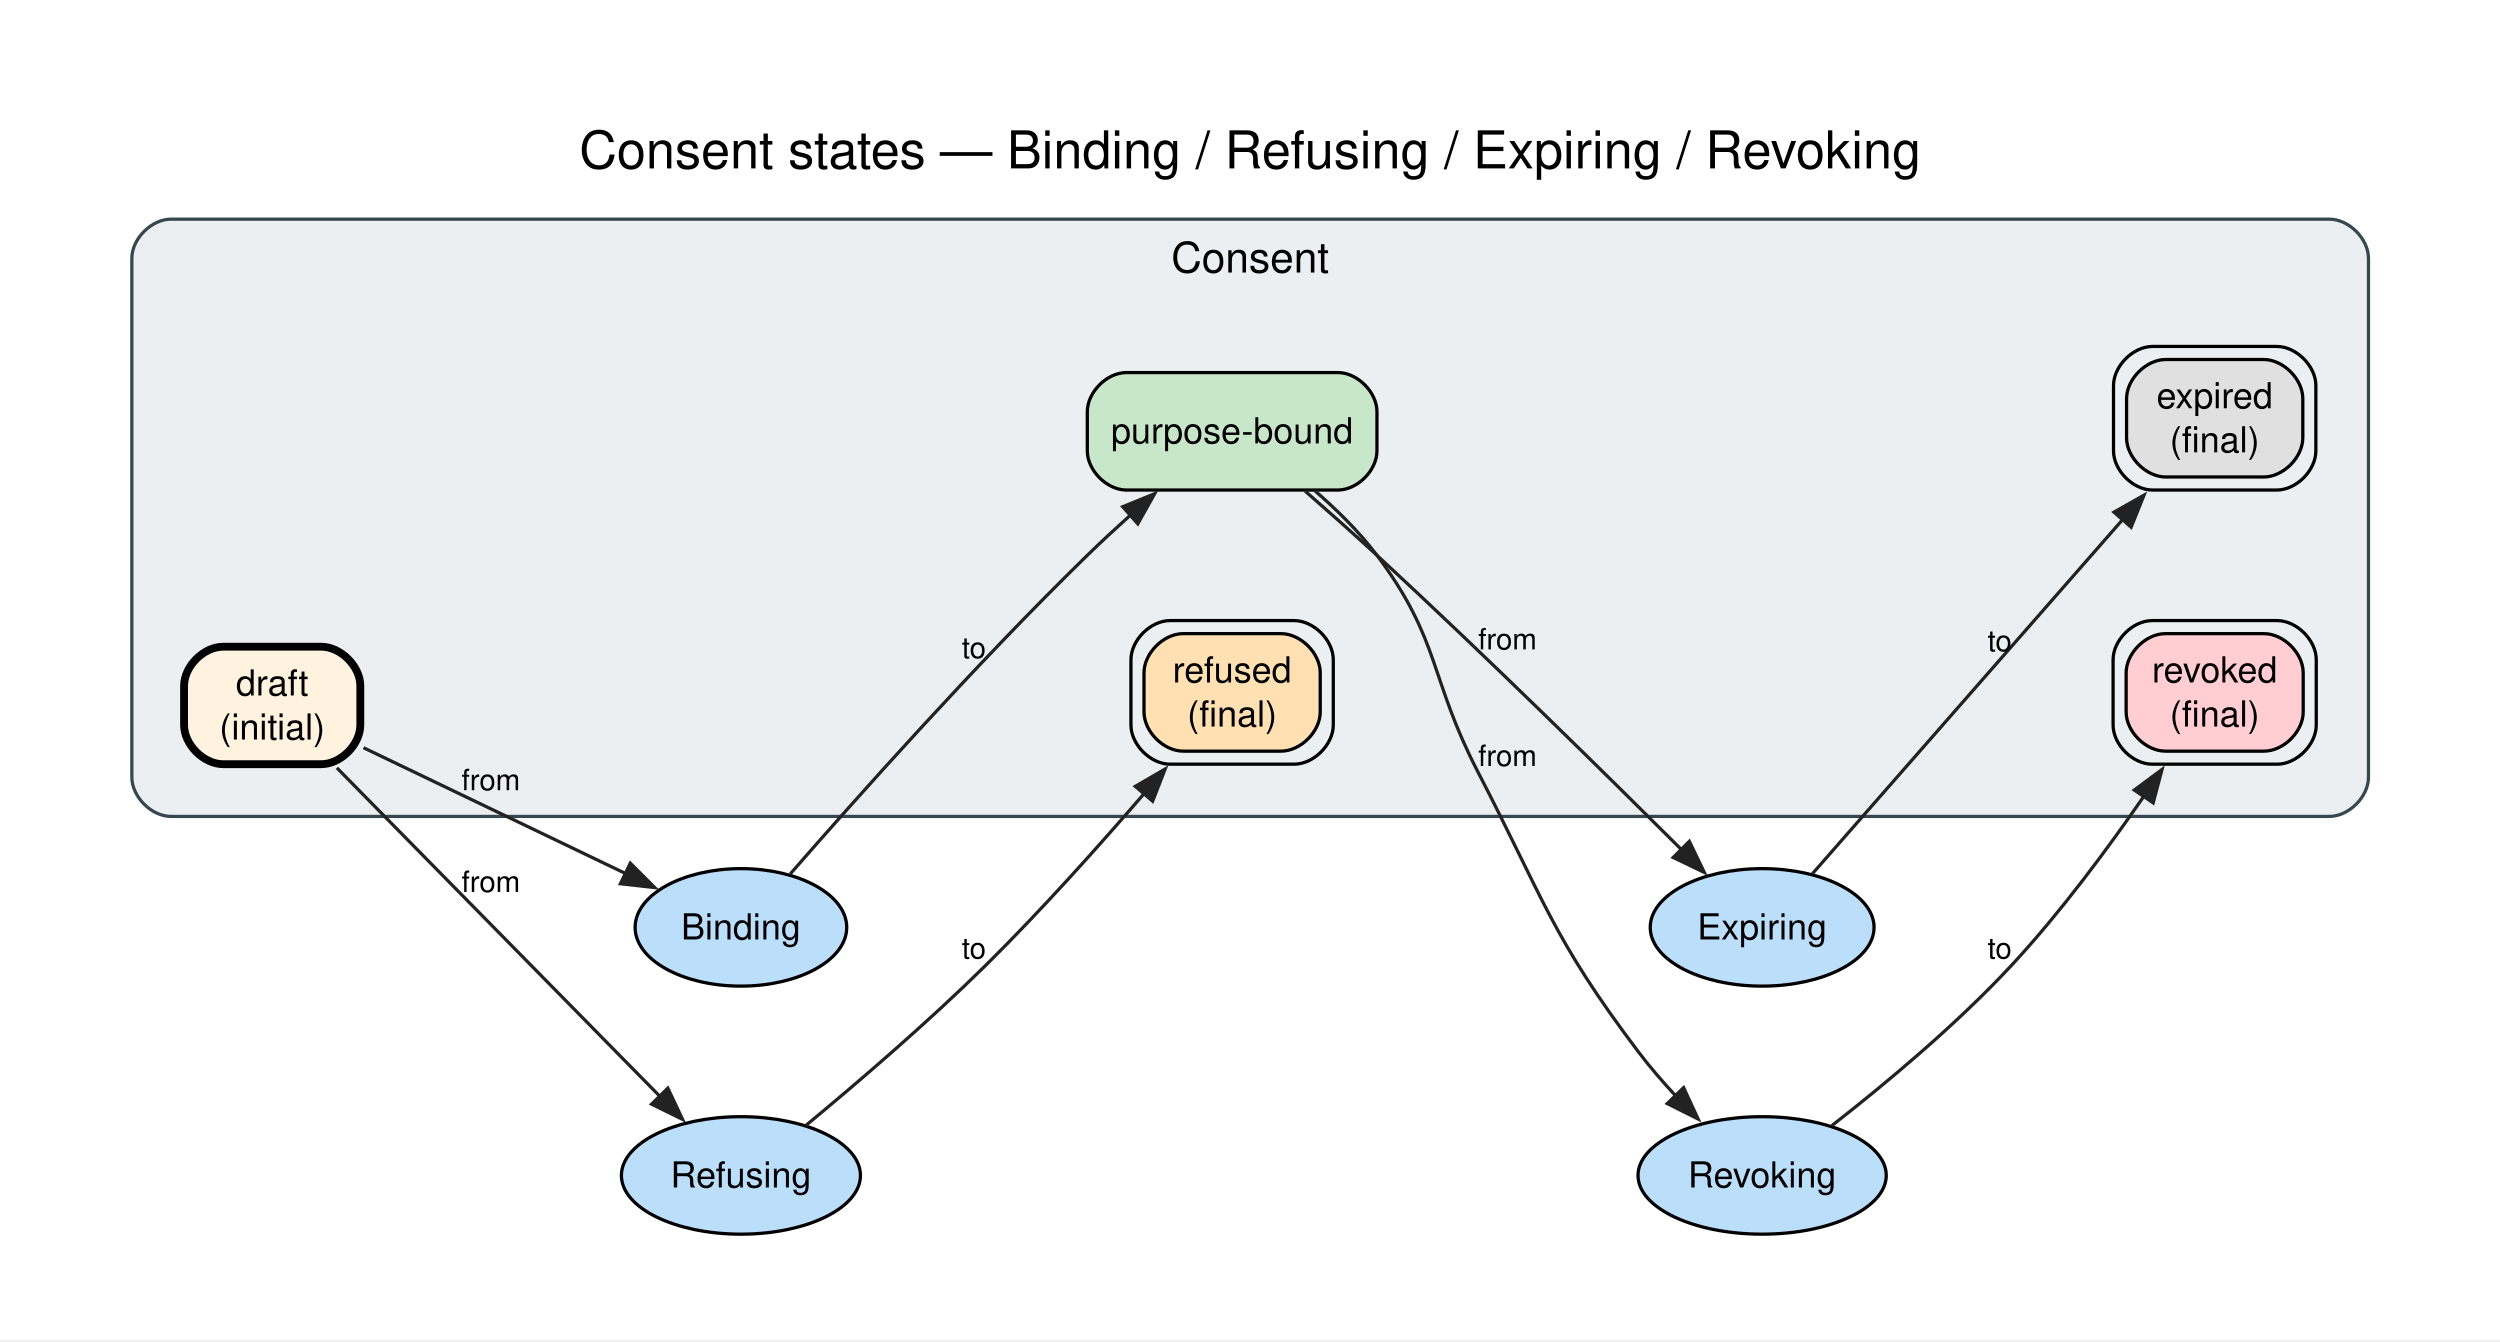
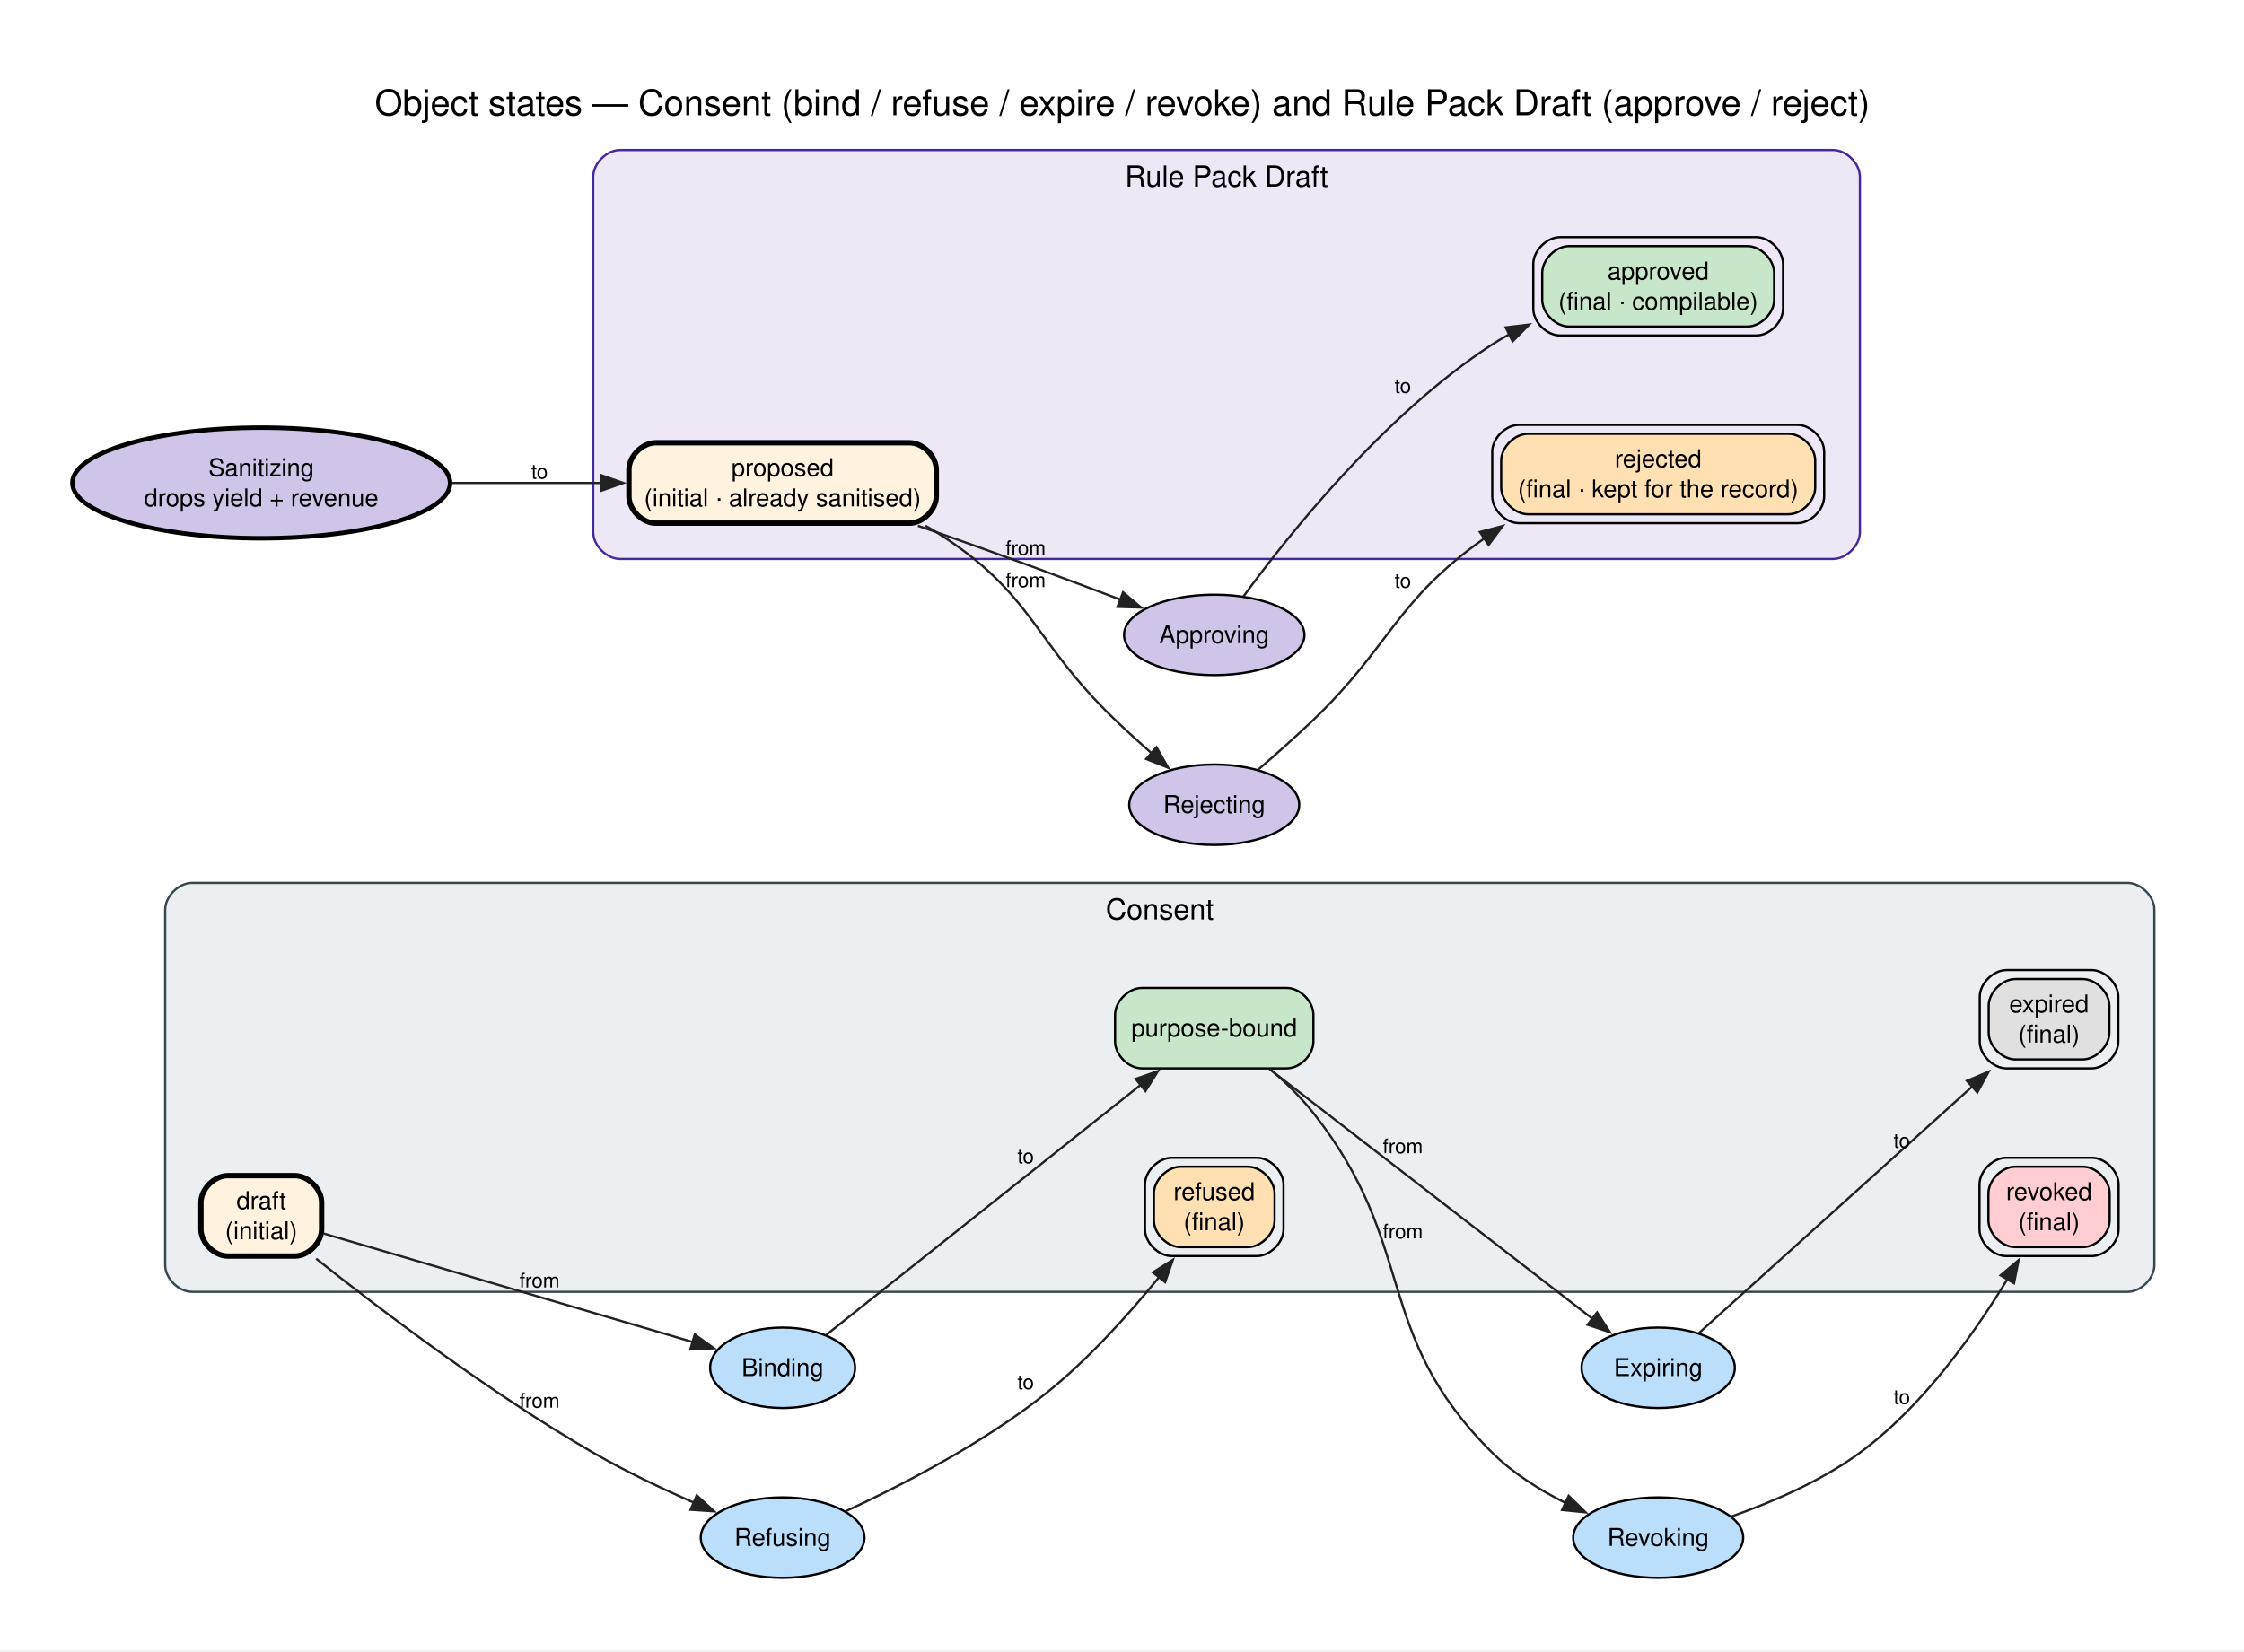
- <svg xmlns="http://www.w3.org/2000/svg" width="766pt" height="411pt" viewBox="0.00 0.00 766.00 411.00">
-   <g id="graph0" class="graph" transform="scale(1 1) rotate(0) translate(32.4 378.15)">
-     <polygon fill="white" stroke="none" points="-32.4,32.4 -32.4,-378.15 733.7,-378.15 733.7,32.4 -32.4,32.4" />
-     <text xml:space="preserve" text-anchor="middle" x="350.65" y="-326.55" font-family="Helvetica,sans-Serif" font-size="16.00">Consent states — Binding / Refusing / Expiring / Revoking</text>
+ <svg xmlns="http://www.w3.org/2000/svg" width="1004pt" height="739pt" viewBox="0.00 0.00 1004.00 739.00">
+   <g id="graph0" class="graph" transform="scale(1 1) rotate(0) translate(32.4 706.15)">
+     <polygon fill="white" stroke="none" points="-32.4,32.4 -32.4,-706.15 971.9,-706.15 971.9,32.4 -32.4,32.4" />
+     <text xml:space="preserve" text-anchor="middle" x="469.75" y="-654.55" font-family="Helvetica,sans-Serif" font-size="16.00">Object states — Consent (bind / refuse / expire / revoke) and Rule Pack Draft (approve / reject)</text>
    <g id="clust1" class="cluster">
-       <path fill="#eceff1" stroke="#37474f" d="M20,-128C20,-128 681.3,-128 681.3,-128 687.3,-128 693.3,-134 693.3,-140 693.3,-140 693.3,-299 693.3,-299 693.3,-305 687.3,-311 681.3,-311 681.3,-311 20,-311 20,-311 14,-311 8,-305 8,-299 8,-299 8,-140 8,-140 8,-134 14,-128 20,-128" />
-       <text xml:space="preserve" text-anchor="middle" x="350.65" y="-294.65" font-family="Helvetica,sans-Serif" font-size="13.00">Consent</text>
+       <path fill="#eceff1" stroke="#37474f" d="M53.5,-128C53.5,-128 919.5,-128 919.5,-128 925.5,-128 931.5,-134 931.5,-140 931.5,-140 931.5,-299 931.5,-299 931.5,-305 925.5,-311 919.5,-311 919.5,-311 53.5,-311 53.5,-311 47.5,-311 41.5,-305 41.5,-299 41.5,-299 41.5,-140 41.5,-140 41.5,-134 47.5,-128 53.5,-128" />
+       <text xml:space="preserve" text-anchor="middle" x="486.5" y="-294.65" font-family="Helvetica,sans-Serif" font-size="13.00">Consent</text>
+     </g>
+     <g id="clust2" class="cluster">
+       <path fill="#ede7f6" stroke="#4527a0" d="M245,-456C245,-456 787.75,-456 787.75,-456 793.75,-456 799.75,-462 799.75,-468 799.75,-468 799.75,-627 799.75,-627 799.75,-633 793.75,-639 787.75,-639 787.75,-639 245,-639 245,-639 239,-639 233,-633 233,-627 233,-627 233,-468 233,-468 233,-462 239,-456 245,-456" />
+       <text xml:space="preserve" text-anchor="middle" x="516.37" y="-622.65" font-family="Helvetica,sans-Serif" font-size="13.00">Rule Pack Draft</text>
    </g>
    <g id="node1" class="node">
-       <path fill="#fff3e0" stroke="black" stroke-width="2.4" d="M66,-180C66,-180 36,-180 36,-180 30,-180 24,-174 24,-168 24,-168 24,-156 24,-156 24,-150 30,-144 36,-144 36,-144 66,-144 66,-144 72,-144 78,-150 78,-156 78,-156 78,-168 78,-168 78,-174 72,-180 66,-180" />
-       <text xml:space="preserve" text-anchor="middle" x="51" y="-165.05" font-family="Helvetica,sans-Serif" font-size="11.00">draft</text>
-       <text xml:space="preserve" text-anchor="middle" x="51" y="-151.55" font-family="Helvetica,sans-Serif" font-size="11.00">(initial)</text>
+       <path fill="#fff3e0" stroke="black" stroke-width="2.4" d="M99.5,-180C99.5,-180 69.5,-180 69.5,-180 63.5,-180 57.5,-174 57.5,-168 57.5,-168 57.5,-156 57.5,-156 57.5,-150 63.5,-144 69.5,-144 69.5,-144 99.5,-144 99.5,-144 105.5,-144 111.5,-150 111.5,-156 111.5,-156 111.5,-168 111.5,-168 111.5,-174 105.5,-180 99.5,-180" />
+       <text xml:space="preserve" text-anchor="middle" x="84.5" y="-165.05" font-family="Helvetica,sans-Serif" font-size="11.00">draft</text>
+       <text xml:space="preserve" text-anchor="middle" x="84.5" y="-151.55" font-family="Helvetica,sans-Serif" font-size="11.00">(initial)</text>
    </g>
    <g id="node6" class="node">
-       <ellipse fill="#bbdefb" stroke="black" cx="194.62" cy="-94" rx="32.42" ry="18" />
-       <text xml:space="preserve" text-anchor="middle" x="194.62" y="-90.3" font-family="Helvetica,sans-Serif" font-size="11.00">Binding</text>
+       <ellipse fill="#bbdefb" stroke="black" cx="317.75" cy="-94" rx="32.42" ry="18" />
+       <text xml:space="preserve" text-anchor="middle" x="317.75" y="-90.3" font-family="Helvetica,sans-Serif" font-size="11.00">Binding</text>
    </g>
    <g id="edge1" class="edge">
-       <path fill="none" stroke="#222222" d="M78.97,-149.05C101.76,-138.11 134.54,-122.37 159.22,-110.52" />
-       <polygon fill="#222222" stroke="#222222" points="160.72,-113.68 168.22,-106.2 157.69,-107.37 160.72,-113.68" />
-       <text xml:space="preserve" text-anchor="middle" x="118" y="-136.04" font-family="Helvetica,sans-Serif" font-size="9.00">from</text>
+       <path fill="none" stroke="#222222" d="M112.48,-154.07C153.2,-142.09 230.6,-119.33 277.54,-105.53" />
+       <polygon fill="#222222" stroke="#222222" points="278.44,-108.91 287.05,-102.73 276.47,-102.2 278.44,-108.91" />
+       <text xml:space="preserve" text-anchor="middle" x="209" y="-129.95" font-family="Helvetica,sans-Serif" font-size="9.00">from</text>
    </g>
    <g id="node7" class="node">
-       <ellipse fill="#bbdefb" stroke="black" cx="194.62" cy="-18" rx="36.62" ry="18" />
-       <text xml:space="preserve" text-anchor="middle" x="194.62" y="-14.3" font-family="Helvetica,sans-Serif" font-size="11.00">Refusing</text>
+       <ellipse fill="#bbdefb" stroke="black" cx="317.75" cy="-18" rx="36.62" ry="18" />
+       <text xml:space="preserve" text-anchor="middle" x="317.75" y="-14.3" font-family="Helvetica,sans-Serif" font-size="11.00">Refusing</text>
    </g>
    <g id="edge3" class="edge">
-       <path fill="none" stroke="#222222" d="M70.81,-142.88C96.31,-116.95 141.87,-70.62 169.75,-42.27" />
-       <polygon fill="#222222" stroke="#222222" points="172.22,-44.75 176.74,-35.17 167.23,-39.84 172.22,-44.75" />
-       <text xml:space="preserve" text-anchor="middle" x="118" y="-104.85" font-family="Helvetica,sans-Serif" font-size="9.00">from</text>
+       <path fill="none" stroke="#222222" d="M109.04,-142.84C137.36,-120.34 186.87,-82.69 233,-56 247.34,-47.7 263.83,-39.88 278.35,-33.52" />
+       <polygon fill="#222222" stroke="#222222" points="279.32,-36.91 287.14,-29.76 276.57,-30.48 279.32,-36.91" />
+       <text xml:space="preserve" text-anchor="middle" x="209" y="-76.16" font-family="Helvetica,sans-Serif" font-size="9.00">from</text>
    </g>
    <g id="node2" class="node">
-       <path fill="#c8e6c9" stroke="black" d="M377.5,-264C377.5,-264 312.75,-264 312.75,-264 306.75,-264 300.75,-258 300.75,-252 300.75,-252 300.75,-240 300.75,-240 300.75,-234 306.75,-228 312.75,-228 312.75,-228 377.5,-228 377.5,-228 383.5,-228 389.5,-234 389.5,-240 389.5,-240 389.5,-252 389.5,-252 389.5,-258 383.5,-264 377.5,-264" />
-       <text xml:space="preserve" text-anchor="middle" x="345.12" y="-242.3" font-family="Helvetica,sans-Serif" font-size="11.00">purpose-bound</text>
+       <path fill="#c8e6c9" stroke="black" d="M543.25,-264C543.25,-264 478.5,-264 478.5,-264 472.5,-264 466.5,-258 466.5,-252 466.5,-252 466.5,-240 466.5,-240 466.5,-234 472.5,-228 478.5,-228 478.5,-228 543.25,-228 543.25,-228 549.25,-228 555.25,-234 555.25,-240 555.25,-240 555.25,-252 555.25,-252 555.25,-258 549.25,-264 543.25,-264" />
+       <text xml:space="preserve" text-anchor="middle" x="510.87" y="-242.3" font-family="Helvetica,sans-Serif" font-size="11.00">purpose-bound</text>
    </g>
    <g id="node8" class="node">
-       <ellipse fill="#bbdefb" stroke="black" cx="507.52" cy="-94" rx="34.29" ry="18" />
-       <text xml:space="preserve" text-anchor="middle" x="507.52" y="-90.3" font-family="Helvetica,sans-Serif" font-size="11.00">Expiring</text>
+       <ellipse fill="#bbdefb" stroke="black" cx="709.5" cy="-94" rx="34.29" ry="18" />
+       <text xml:space="preserve" text-anchor="middle" x="709.5" y="-90.3" font-family="Helvetica,sans-Serif" font-size="11.00">Expiring</text>
    </g>
    <g id="edge5" class="edge">
-       <path fill="none" stroke="#222222" d="M367.5,-227.67C374.57,-221.5 382.44,-214.52 389.5,-208 422.52,-177.49 459.52,-141.05 482.91,-117.72" />
-       <polygon fill="#222222" stroke="#222222" points="485.21,-120.37 489.81,-110.83 480.26,-115.42 485.21,-120.37" />
-       <text xml:space="preserve" text-anchor="middle" x="429.5" y="-179.17" font-family="Helvetica,sans-Serif" font-size="9.00">from</text>
+       <path fill="none" stroke="#222222" d="M535.59,-227.67C572,-199.52 641.51,-145.79 680.39,-115.73" />
+       <polygon fill="#222222" stroke="#222222" points="682.15,-118.79 687.92,-109.91 677.87,-113.25 682.15,-118.79" />
+       <text xml:space="preserve" text-anchor="middle" x="595.25" y="-190.03" font-family="Helvetica,sans-Serif" font-size="9.00">from</text>
    </g>
    <g id="node9" class="node">
-       <ellipse fill="#bbdefb" stroke="black" cx="507.52" cy="-18" rx="38.03" ry="18" />
-       <text xml:space="preserve" text-anchor="middle" x="507.52" y="-14.3" font-family="Helvetica,sans-Serif" font-size="11.00">Revoking</text>
+       <ellipse fill="#bbdefb" stroke="black" cx="709.5" cy="-18" rx="38.03" ry="18" />
+       <text xml:space="preserve" text-anchor="middle" x="709.5" y="-14.3" font-family="Helvetica,sans-Serif" font-size="11.00">Revoking</text>
    </g>
    <g id="edge7" class="edge">
-       <path fill="none" stroke="#222222" d="M370.36,-227.88C377.12,-222.04 384.09,-215.21 389.5,-208 409.07,-181.92 405.49,-170.45 420.5,-141.5 440.66,-102.62 443.12,-90.96 469.5,-56 473.01,-51.34 477.06,-46.66 481.15,-42.25" />
-       <polygon fill="#222222" stroke="#222222" points="483.46,-44.9 487.91,-35.28 478.44,-40.02 483.46,-44.9" />
-       <text xml:space="preserve" text-anchor="middle" x="429.5" y="-143.45" font-family="Helvetica,sans-Serif" font-size="9.00">from</text>
+       <path fill="none" stroke="#222222" d="M535.9,-227.71C542.65,-221.87 549.67,-215.07 555.25,-208 602.53,-148.06 581.11,-109.82 635.25,-56 644.51,-46.8 656.45,-39.33 668,-33.53" />
+       <polygon fill="#222222" stroke="#222222" points="669.45,-36.72 677.03,-29.31 666.49,-30.37 669.45,-36.72" />
+       <text xml:space="preserve" text-anchor="middle" x="595.25" y="-151.91" font-family="Helvetica,sans-Serif" font-size="9.00">from</text>
    </g>
    <g id="node3" class="node">
-       <path fill="#ffe0b2" stroke="black" d="M360.12,-184C360.12,-184 330.12,-184 330.12,-184 324.12,-184 318.12,-178 318.12,-172 318.12,-172 318.12,-160 318.12,-160 318.12,-154 324.12,-148 330.12,-148 330.12,-148 360.12,-148 360.12,-148 366.12,-148 372.12,-154 372.12,-160 372.12,-160 372.12,-172 372.12,-172 372.12,-178 366.12,-184 360.12,-184" />
-       <path fill="none" stroke="black" d="M364.12,-188C364.12,-188 326.12,-188 326.12,-188 320.12,-188 314.12,-182 314.12,-176 314.12,-176 314.12,-156 314.12,-156 314.12,-150 320.12,-144 326.12,-144 326.12,-144 364.12,-144 364.12,-144 370.12,-144 376.12,-150 376.12,-156 376.12,-156 376.12,-176 376.12,-176 376.12,-182 370.12,-188 364.12,-188" />
-       <text xml:space="preserve" text-anchor="middle" x="345.12" y="-169.05" font-family="Helvetica,sans-Serif" font-size="11.00">refused</text>
-       <text xml:space="preserve" text-anchor="middle" x="345.12" y="-155.55" font-family="Helvetica,sans-Serif" font-size="11.00">(final)</text>
+       <path fill="#ffe0b2" stroke="black" d="M525.87,-184C525.87,-184 495.87,-184 495.87,-184 489.87,-184 483.87,-178 483.87,-172 483.87,-172 483.87,-160 483.87,-160 483.87,-154 489.87,-148 495.87,-148 495.87,-148 525.87,-148 525.87,-148 531.87,-148 537.87,-154 537.87,-160 537.87,-160 537.87,-172 537.87,-172 537.87,-178 531.87,-184 525.87,-184" />
+       <path fill="none" stroke="black" d="M529.87,-188C529.87,-188 491.87,-188 491.87,-188 485.87,-188 479.87,-182 479.87,-176 479.87,-176 479.87,-156 479.87,-156 479.87,-150 485.87,-144 491.87,-144 491.87,-144 529.87,-144 529.87,-144 535.87,-144 541.87,-150 541.87,-156 541.87,-156 541.87,-176 541.87,-176 541.87,-182 535.87,-188 529.87,-188" />
+       <text xml:space="preserve" text-anchor="middle" x="510.87" y="-169.05" font-family="Helvetica,sans-Serif" font-size="11.00">refused</text>
+       <text xml:space="preserve" text-anchor="middle" x="510.87" y="-155.55" font-family="Helvetica,sans-Serif" font-size="11.00">(final)</text>
    </g>
    <g id="node4" class="node">
-       <path fill="#e0e0e0" stroke="black" d="M661.18,-268C661.18,-268 631.18,-268 631.18,-268 625.18,-268 619.18,-262 619.18,-256 619.18,-256 619.18,-244 619.18,-244 619.18,-238 625.18,-232 631.18,-232 631.18,-232 661.18,-232 661.18,-232 667.18,-232 673.18,-238 673.18,-244 673.18,-244 673.18,-256 673.18,-256 673.18,-262 667.18,-268 661.18,-268" />
-       <path fill="none" stroke="black" d="M665.18,-272C665.18,-272 627.18,-272 627.18,-272 621.18,-272 615.18,-266 615.18,-260 615.18,-260 615.18,-240 615.18,-240 615.18,-234 621.18,-228 627.18,-228 627.18,-228 665.18,-228 665.18,-228 671.18,-228 677.18,-234 677.18,-240 677.18,-240 677.18,-260 677.18,-260 677.18,-266 671.18,-272 665.18,-272" />
-       <text xml:space="preserve" text-anchor="middle" x="646.18" y="-253.05" font-family="Helvetica,sans-Serif" font-size="11.00">expired</text>
-       <text xml:space="preserve" text-anchor="middle" x="646.18" y="-239.55" font-family="Helvetica,sans-Serif" font-size="11.00">(final)</text>
+       <path fill="#e0e0e0" stroke="black" d="M899.37,-268C899.37,-268 869.37,-268 869.37,-268 863.37,-268 857.37,-262 857.37,-256 857.37,-256 857.37,-244 857.37,-244 857.37,-238 863.37,-232 869.37,-232 869.37,-232 899.37,-232 899.37,-232 905.37,-232 911.37,-238 911.37,-244 911.37,-244 911.37,-256 911.37,-256 911.37,-262 905.37,-268 899.37,-268" />
+       <path fill="none" stroke="black" d="M903.37,-272C903.37,-272 865.37,-272 865.37,-272 859.37,-272 853.37,-266 853.37,-260 853.37,-260 853.37,-240 853.37,-240 853.37,-234 859.37,-228 865.37,-228 865.37,-228 903.37,-228 903.37,-228 909.37,-228 915.37,-234 915.37,-240 915.37,-240 915.37,-260 915.37,-260 915.37,-266 909.37,-272 903.37,-272" />
+       <text xml:space="preserve" text-anchor="middle" x="884.37" y="-253.05" font-family="Helvetica,sans-Serif" font-size="11.00">expired</text>
+       <text xml:space="preserve" text-anchor="middle" x="884.37" y="-239.55" font-family="Helvetica,sans-Serif" font-size="11.00">(final)</text>
    </g>
    <g id="node5" class="node">
-       <path fill="#ffcdd2" stroke="black" d="M661.3,-184C661.3,-184 631.05,-184 631.05,-184 625.05,-184 619.05,-178 619.05,-172 619.05,-172 619.05,-160 619.05,-160 619.05,-154 625.05,-148 631.05,-148 631.05,-148 661.3,-148 661.3,-148 667.3,-148 673.3,-154 673.3,-160 673.3,-160 673.3,-172 673.3,-172 673.3,-178 667.3,-184 661.3,-184" />
-       <path fill="none" stroke="black" d="M665.3,-188C665.3,-188 627.05,-188 627.05,-188 621.05,-188 615.05,-182 615.05,-176 615.05,-176 615.05,-156 615.05,-156 615.05,-150 621.05,-144 627.05,-144 627.05,-144 665.3,-144 665.3,-144 671.3,-144 677.3,-150 677.3,-156 677.3,-156 677.3,-176 677.3,-176 677.3,-182 671.3,-188 665.3,-188" />
-       <text xml:space="preserve" text-anchor="middle" x="646.18" y="-169.05" font-family="Helvetica,sans-Serif" font-size="11.00">revoked</text>
-       <text xml:space="preserve" text-anchor="middle" x="646.18" y="-155.55" font-family="Helvetica,sans-Serif" font-size="11.00">(final)</text>
+       <path fill="#ffcdd2" stroke="black" d="M899.5,-184C899.5,-184 869.25,-184 869.25,-184 863.25,-184 857.25,-178 857.25,-172 857.25,-172 857.25,-160 857.25,-160 857.25,-154 863.25,-148 869.25,-148 869.25,-148 899.5,-148 899.5,-148 905.5,-148 911.5,-154 911.5,-160 911.5,-160 911.5,-172 911.5,-172 911.5,-178 905.5,-184 899.5,-184" />
+       <path fill="none" stroke="black" d="M903.5,-188C903.5,-188 865.25,-188 865.25,-188 859.25,-188 853.25,-182 853.25,-176 853.25,-176 853.25,-156 853.25,-156 853.25,-150 859.25,-144 865.25,-144 865.25,-144 903.5,-144 903.5,-144 909.5,-144 915.5,-150 915.5,-156 915.5,-156 915.5,-176 915.5,-176 915.5,-182 909.5,-188 903.5,-188" />
+       <text xml:space="preserve" text-anchor="middle" x="884.37" y="-169.05" font-family="Helvetica,sans-Serif" font-size="11.00">revoked</text>
+       <text xml:space="preserve" text-anchor="middle" x="884.37" y="-155.55" font-family="Helvetica,sans-Serif" font-size="11.00">(final)</text>
    </g>
    <g id="edge2" class="edge">
-       <path fill="none" stroke="#222222" d="M209.73,-110.37C229.43,-132.97 266.63,-174.74 300.75,-208 304.94,-212.09 309.48,-216.29 314,-220.35" />
-       <polygon fill="#222222" stroke="#222222" points="311.59,-222.89 321.4,-226.88 316.22,-217.64 311.59,-222.89" />
-       <text xml:space="preserve" text-anchor="middle" x="266" y="-176.51" font-family="Helvetica,sans-Serif" font-size="9.00">to</text>
+       <path fill="none" stroke="#222222" d="M337.07,-108.57C369.58,-134.43 437.69,-188.6 478.02,-220.66" />
+       <polygon fill="#222222" stroke="#222222" points="475.71,-223.31 485.72,-226.79 480.07,-217.83 475.71,-223.31" />
+       <text xml:space="preserve" text-anchor="middle" x="426.5" y="-185.56" font-family="Helvetica,sans-Serif" font-size="9.00">to</text>
    </g>
    <g id="edge4" class="edge">
-       <path fill="none" stroke="#222222" d="M214.48,-33.28C229.82,-45.97 251.79,-64.75 269.75,-82.5 286.64,-99.2 304.37,-119.01 318.28,-135.14" />
-       <polygon fill="#222222" stroke="#222222" points="315.45,-137.21 324.61,-142.53 320.77,-132.66 315.45,-137.21" />
-       <text xml:space="preserve" text-anchor="middle" x="266" y="-84.45" font-family="Helvetica,sans-Serif" font-size="9.00">to</text>
+       <path fill="none" stroke="#222222" d="M345.83,-29.74C370.57,-41.18 407.45,-60.1 435.5,-82.5 454.44,-97.63 472.6,-117.87 486.23,-134.63" />
+       <polygon fill="#222222" stroke="#222222" points="483.41,-136.7 492.38,-142.35 488.89,-132.34 483.41,-136.7" />
+       <text xml:space="preserve" text-anchor="middle" x="426.5" y="-84.45" font-family="Helvetica,sans-Serif" font-size="9.00">to</text>
    </g>
    <g id="edge6" class="edge">
-       <path fill="none" stroke="#222222" d="M522.89,-110.4C545.47,-136.18 589.65,-186.61 618.26,-219.27" />
-       <polygon fill="#222222" stroke="#222222" points="615.31,-221.22 624.53,-226.44 620.58,-216.61 615.31,-221.22" />
-       <text xml:space="preserve" text-anchor="middle" x="580.3" y="-178.63" font-family="Helvetica,sans-Serif" font-size="9.00">to</text>
+       <path fill="none" stroke="#222222" d="M727.71,-109.53C756.17,-135.21 813.54,-186.98 850.12,-219.99" />
+       <polygon fill="#222222" stroke="#222222" points="847.6,-222.43 857.37,-226.53 852.29,-217.23 847.6,-222.43" />
+       <text xml:space="preserve" text-anchor="middle" x="818.5" y="-192.51" font-family="Helvetica,sans-Serif" font-size="9.00">to</text>
    </g>
    <g id="edge8" class="edge">
-       <path fill="none" stroke="#222222" d="M528.89,-33.27C544.77,-45.66 566.93,-64.04 584.05,-82.5 598.96,-98.57 613.55,-118.3 624.73,-134.54" />
-       <polygon fill="#222222" stroke="#222222" points="621.54,-136.08 630.05,-142.4 627.34,-132.15 621.54,-136.08" />
-       <text xml:space="preserve" text-anchor="middle" x="580.3" y="-84.45" font-family="Helvetica,sans-Serif" font-size="9.00">to</text>
+       <path fill="none" stroke="#222222" d="M742.1,-27.41C760.08,-33.72 782.39,-43.22 799.75,-56 827.81,-76.66 850.95,-109.29 865.72,-133.65" />
+       <polygon fill="#222222" stroke="#222222" points="862.67,-135.38 870.76,-142.22 868.7,-131.83 862.67,-135.38" />
+       <text xml:space="preserve" text-anchor="middle" x="818.5" y="-77.83" font-family="Helvetica,sans-Serif" font-size="9.00">to</text>
+     </g>
+     <g id="node10" class="node">
+       <path fill="#fff3e0" stroke="black" stroke-width="2.4" d="M374.5,-508C374.5,-508 261,-508 261,-508 255,-508 249,-502 249,-496 249,-496 249,-484 249,-484 249,-478 255,-472 261,-472 261,-472 374.5,-472 374.5,-472 380.5,-472 386.5,-478 386.5,-484 386.5,-484 386.5,-496 386.5,-496 386.5,-502 380.5,-508 374.5,-508" />
+       <text xml:space="preserve" text-anchor="middle" x="317.75" y="-493.05" font-family="Helvetica,sans-Serif" font-size="11.00">proposed</text>
+       <text xml:space="preserve" text-anchor="middle" x="317.75" y="-479.55" font-family="Helvetica,sans-Serif" font-size="11.00">(initial · already sanitised)</text>
+     </g>
+     <g id="node14" class="node">
+       <ellipse fill="#d1c4e9" stroke="black" cx="510.87" cy="-422" rx="40.36" ry="18" />
+       <text xml:space="preserve" text-anchor="middle" x="510.87" y="-418.3" font-family="Helvetica,sans-Serif" font-size="11.00">Approving</text>
+     </g>
+     <g id="edge10" class="edge">
+       <path fill="none" stroke="#222222" d="M378.28,-470.83C381.06,-469.88 383.81,-468.94 386.5,-468 414.2,-458.34 445.14,-446.81 469.1,-437.7" />
+       <polygon fill="#222222" stroke="#222222" points="470.07,-441.08 478.17,-434.25 467.58,-434.54 470.07,-441.08" />
+       <text xml:space="preserve" text-anchor="middle" x="426.5" y="-457.77" font-family="Helvetica,sans-Serif" font-size="9.00">from</text>
+     </g>
+     <g id="node15" class="node">
+       <ellipse fill="#d1c4e9" stroke="black" cx="510.87" cy="-346" rx="38.03" ry="18" />
+       <text xml:space="preserve" text-anchor="middle" x="510.87" y="-342.3" font-family="Helvetica,sans-Serif" font-size="11.00">Rejecting</text>
+     </g>
+     <g id="edge12" class="edge">
+       <path fill="none" stroke="#222222" d="M381.65,-470.85C383.31,-469.94 384.93,-468.99 386.5,-468 430.13,-440.53 429.29,-419.69 466.5,-384 471.71,-379 477.44,-373.79 482.97,-368.9" />
+       <polygon fill="#222222" stroke="#222222" points="485.02,-371.75 490.26,-362.54 480.42,-366.48 485.02,-371.75" />
+       <text xml:space="preserve" text-anchor="middle" x="426.5" y="-443.39" font-family="Helvetica,sans-Serif" font-size="9.00">from</text>
+     </g>
+     <g id="node11" class="node">
+       <path fill="#c8e6c9" stroke="black" d="M749.37,-596C749.37,-596 669.62,-596 669.62,-596 663.62,-596 657.62,-590 657.62,-584 657.62,-584 657.62,-572 657.62,-572 657.62,-566 663.62,-560 669.62,-560 669.62,-560 749.37,-560 749.37,-560 755.37,-560 761.37,-566 761.37,-572 761.37,-572 761.37,-584 761.37,-584 761.37,-590 755.37,-596 749.37,-596" />
+       <path fill="none" stroke="black" d="M753.37,-600C753.37,-600 665.62,-600 665.62,-600 659.62,-600 653.62,-594 653.62,-588 653.62,-588 653.62,-568 653.62,-568 653.62,-562 659.62,-556 665.62,-556 665.62,-556 753.37,-556 753.37,-556 759.37,-556 765.37,-562 765.37,-568 765.37,-568 765.37,-588 765.37,-588 765.37,-594 759.37,-600 753.37,-600" />
+       <text xml:space="preserve" text-anchor="middle" x="709.5" y="-581.05" font-family="Helvetica,sans-Serif" font-size="11.00">approved</text>
+       <text xml:space="preserve" text-anchor="middle" x="709.5" y="-567.55" font-family="Helvetica,sans-Serif" font-size="11.00">(final · compilable)</text>
+     </g>
+     <g id="node12" class="node">
+       <path fill="#ffe0b2" stroke="black" d="M767.75,-512C767.75,-512 651.25,-512 651.25,-512 645.25,-512 639.25,-506 639.25,-500 639.25,-500 639.25,-488 639.25,-488 639.25,-482 645.25,-476 651.25,-476 651.25,-476 767.75,-476 767.75,-476 773.75,-476 779.75,-482 779.75,-488 779.75,-488 779.75,-500 779.75,-500 779.75,-506 773.75,-512 767.75,-512" />
+       <path fill="none" stroke="black" d="M771.75,-516C771.75,-516 647.25,-516 647.25,-516 641.25,-516 635.25,-510 635.25,-504 635.25,-504 635.25,-484 635.25,-484 635.25,-478 641.25,-472 647.25,-472 647.25,-472 771.75,-472 771.75,-472 777.75,-472 783.75,-478 783.75,-484 783.75,-484 783.75,-504 783.75,-504 783.75,-510 777.75,-516 771.75,-516" />
+       <text xml:space="preserve" text-anchor="middle" x="709.5" y="-497.05" font-family="Helvetica,sans-Serif" font-size="11.00">rejected</text>
+       <text xml:space="preserve" text-anchor="middle" x="709.5" y="-483.55" font-family="Helvetica,sans-Serif" font-size="11.00">(final · kept for the record)</text>
+     </g>
+     <g id="node13" class="node">
+       <ellipse fill="#d1c4e9" stroke="black" stroke-width="2" cx="84.5" cy="-490" rx="84.5" ry="24.75" />
+       <text xml:space="preserve" text-anchor="middle" x="84.5" y="-493.05" font-family="Helvetica,sans-Serif" font-size="11.00">Sanitizing</text>
+       <text xml:space="preserve" text-anchor="middle" x="84.5" y="-479.55" font-family="Helvetica,sans-Serif" font-size="11.00">drops yield + revenue</text>
+     </g>
+     <g id="edge9" class="edge">
+       <path fill="none" stroke="#222222" d="M169.97,-490C191.73,-490 215.09,-490 236.62,-490" />
+       <polygon fill="#222222" stroke="#222222" points="236.52,-493.5 246.52,-490 236.52,-486.5 236.52,-493.5" />
+       <text xml:space="preserve" text-anchor="middle" x="209" y="-491.95" font-family="Helvetica,sans-Serif" font-size="9.00">to</text>
+     </g>
+     <g id="edge11" class="edge">
+       <path fill="none" stroke="#222222" d="M523.94,-439.21C544.05,-466.71 586.98,-520.63 635.25,-552 637.67,-553.58 640.21,-555.07 642.81,-556.49" />
+       <polygon fill="#222222" stroke="#222222" points="641.27,-559.63 651.79,-560.89 644.35,-553.34 641.27,-559.63" />
+       <text xml:space="preserve" text-anchor="middle" x="595.25" y="-530.33" font-family="Helvetica,sans-Serif" font-size="9.00">to</text>
+     </g>
+     <g id="edge13" class="edge">
+       <path fill="none" stroke="#222222" d="M530.35,-361.54C538.18,-368.29 547.3,-376.38 555.25,-384 589.91,-417.25 591.88,-437.1 631.78,-465.25" />
+       <polygon fill="#222222" stroke="#222222" points="629.7,-468.07 639.95,-470.75 633.61,-462.26 629.7,-468.07" />
+       <text xml:space="preserve" text-anchor="middle" x="595.25" y="-443.13" font-family="Helvetica,sans-Serif" font-size="9.00">to</text>
    </g>
  </g>
</svg>
